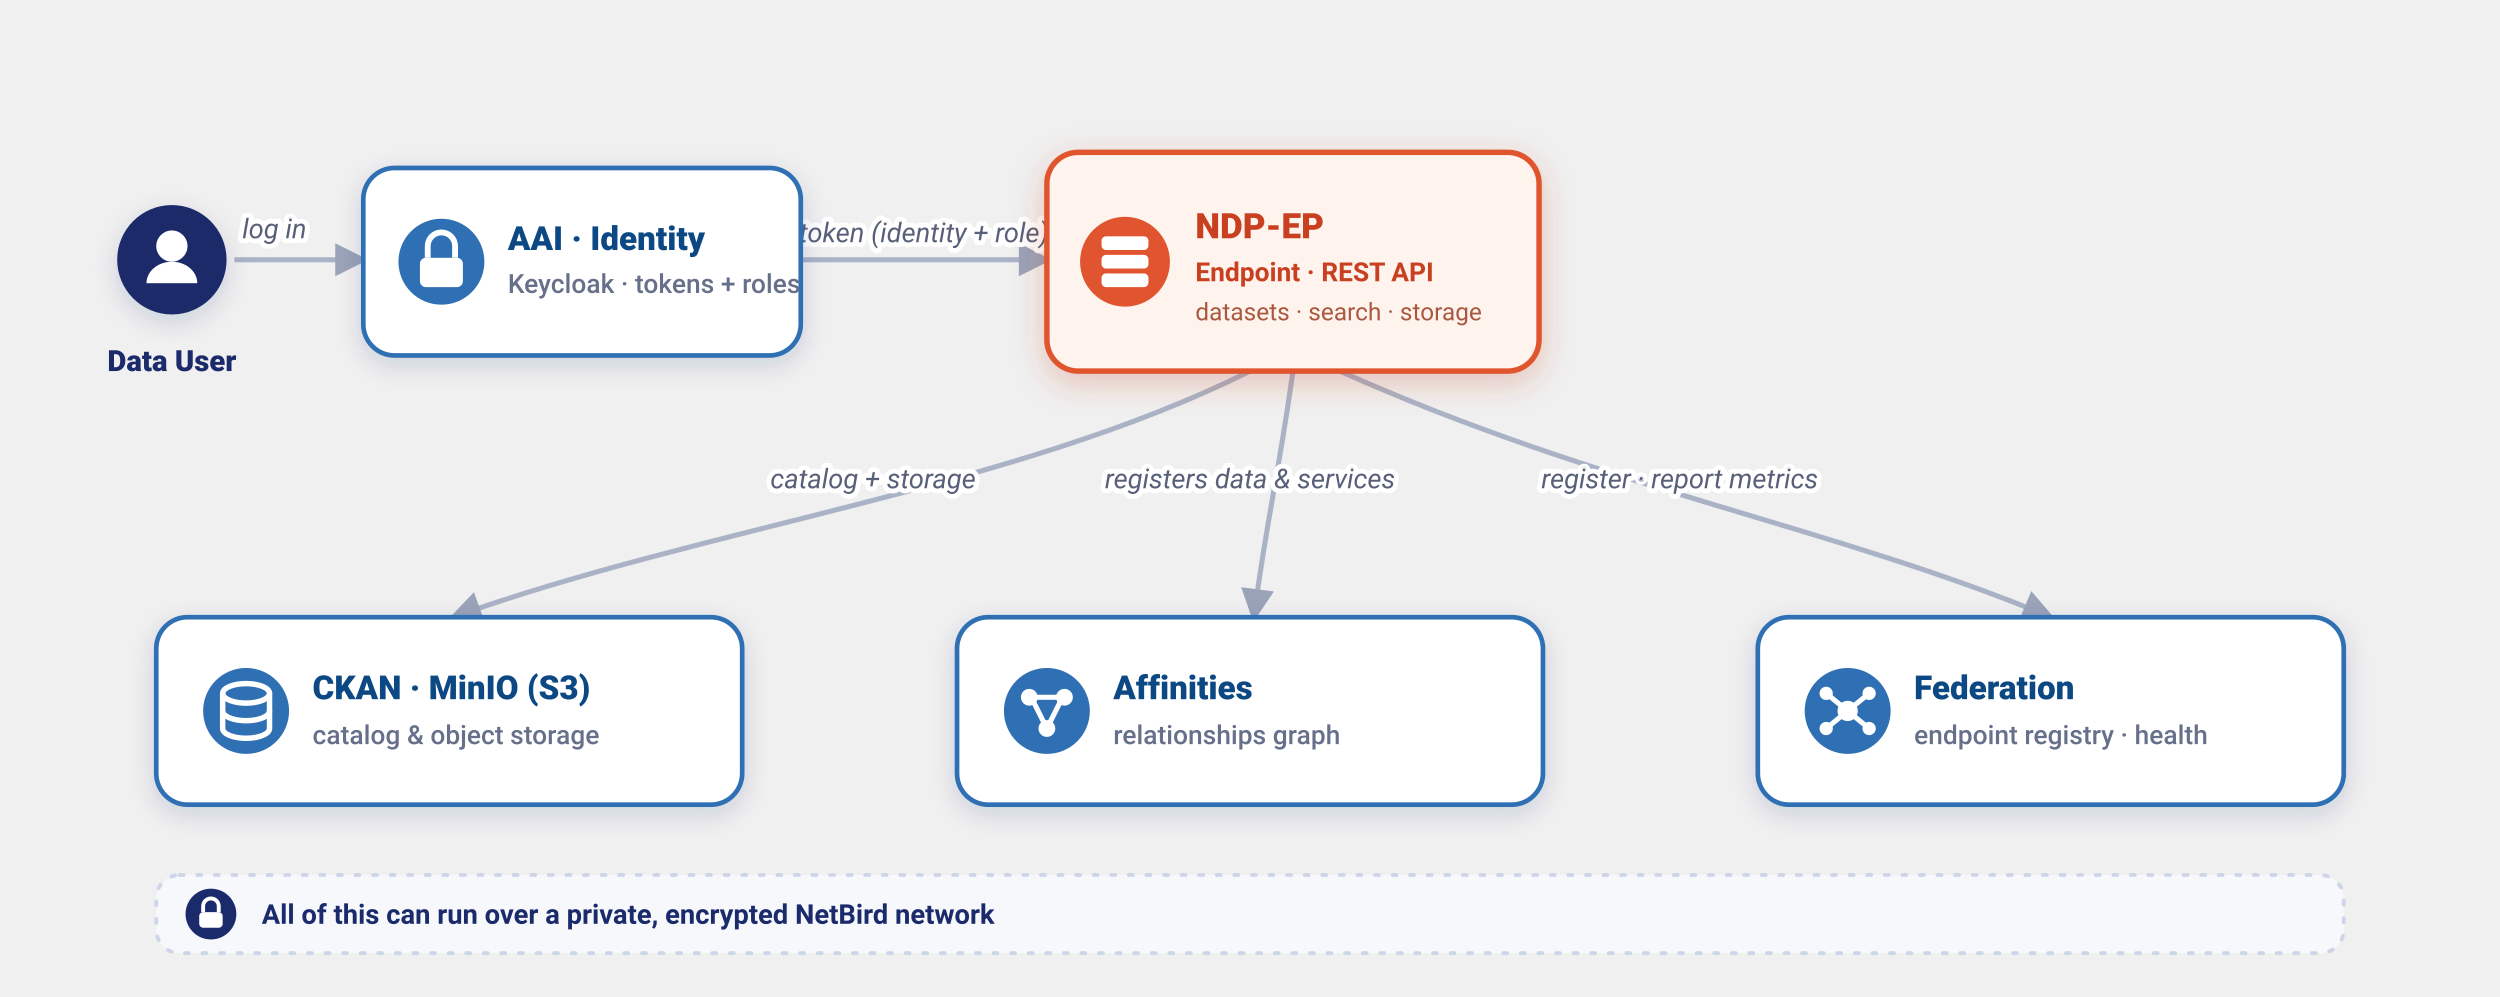
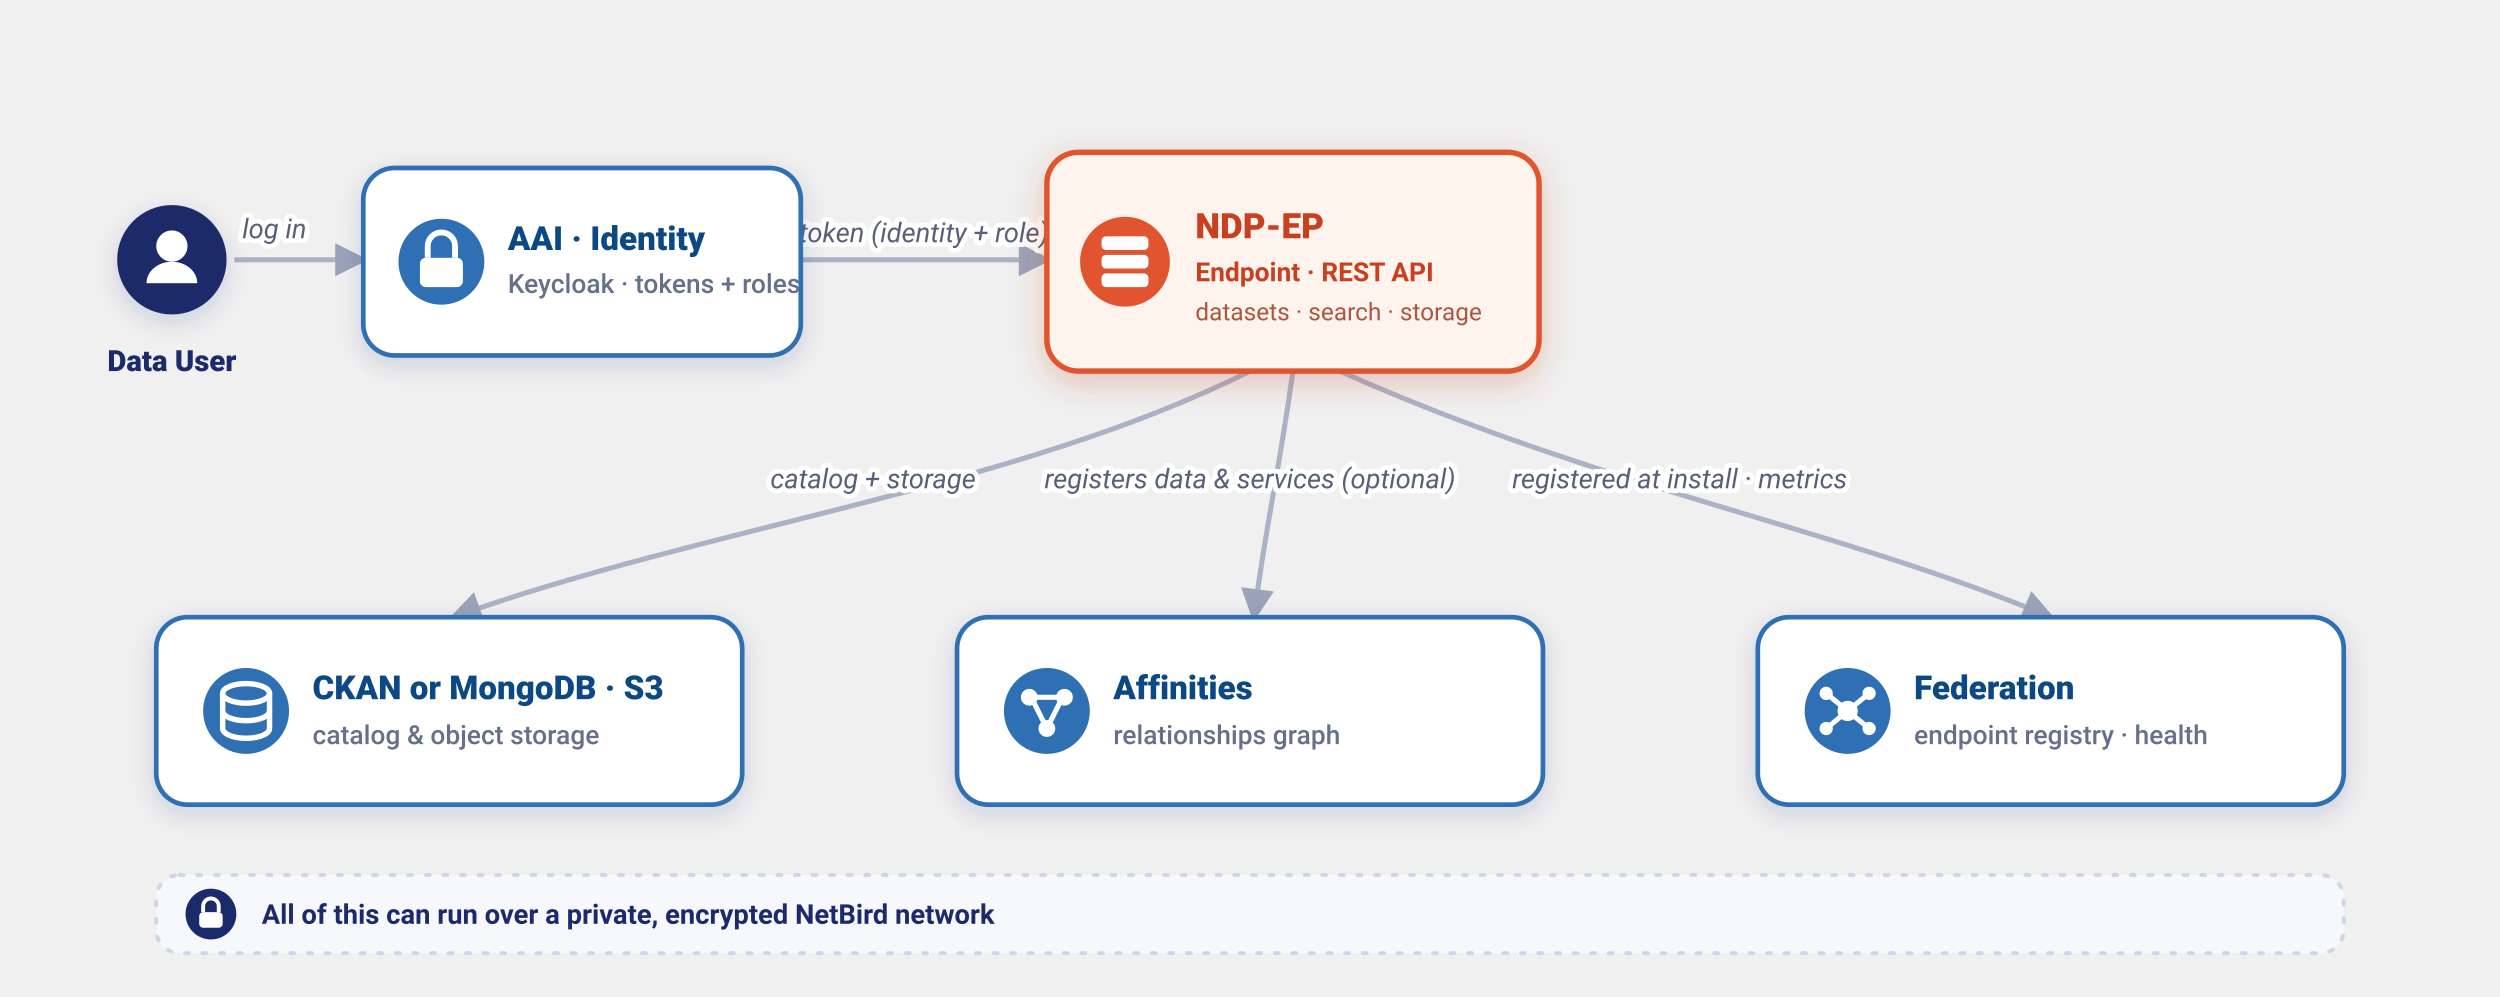
<svg xmlns="http://www.w3.org/2000/svg" viewBox="0 0 1280 510" width="1280" height="510" font-family="-apple-system, 'Segoe UI', Roboto, sans-serif">
  <defs>
    <marker id="arrow" viewBox="0 0 10 10" refX="8.5" refY="5" markerWidth="6.5" markerHeight="6.5" orient="auto-start-reverse">
      <path d="M0 0 L10 5 L0 10 z" fill="#9aa3b8" />
    </marker>
    <filter id="shadow" x="-25%" y="-25%" width="150%" height="150%">
      <feDropShadow dx="0" dy="4" stdDeviation="6" flood-color="#1b2a6b" flood-opacity="0.16" />
    </filter>
    <filter id="shadowHub" x="-30%" y="-30%" width="160%" height="160%">
      <feDropShadow dx="0" dy="5" stdDeviation="8" flood-color="#c8401f" flood-opacity="0.26" />
    </filter>
    <style>
      .title { font-weight: 800; }
      .sub   { fill: #66708a; font-size: 13.5px; font-weight: 500; }
      .lbl   { fill: #586079; font-size: 14px; font-style: italic;
               paint-order: stroke; stroke: #ffffff; stroke-width: 5px; stroke-linejoin: round; }
    </style>
  </defs>
  <g fill="none" stroke="#aab3c6" stroke-width="2.6" marker-end="url(#arrow)">
    <path d="M120 133 H186" />
    <path d="M410 133 H536" />
    <path d="M640 190 C 520 250, 360 270, 232 316" />
    <path d="M662 190 C 655 240, 648 270, 642 316" />
    <path d="M686 190 C 820 250, 940 270, 1050 316" />
  </g>
  <g class="lbl">
    <text x="124" y="122">log in</text>
    <text x="473" y="124" text-anchor="middle">token (identity + role)</text>
    <text x="447" y="250" text-anchor="middle">catalog + storage</text>
-     <text x="640" y="250" text-anchor="middle">registers data &amp; services</text>
-     <text x="860" y="250" text-anchor="middle">register · report metrics</text>
+     <text x="640" y="250" text-anchor="middle">registers data &amp; services (optional)</text>
+     <text x="860" y="250" text-anchor="middle">registered at install · metrics</text>
  </g>
  <circle cx="88" cy="133" r="28" fill="#1b2a6b" filter="url(#shadow)" />
  <g fill="#ffffff" transform="translate(88,133)">
    <circle cx="0" cy="-7" r="8" />
    <path d="M-13 12 a13 11 0 0 1 26 0 z" />
  </g>
  <text x="88" y="190" text-anchor="middle" fill="#1b2a6b" class="title" font-size="15">Data User</text>
  <g filter="url(#shadow)">
    <rect x="186" y="86" width="224" height="96" rx="16" fill="#ffffff" stroke="#2f6fb3" stroke-width="2.4" />
  </g>
  <g transform="translate(226,134)">
    <circle r="22" fill="#2f6fb3" />
    <g fill="#ffffff">
      <rect x="-11" y="-2" width="22" height="15" rx="3" />
    </g>
    <path d="M-7 -2 V-8 a7 7 0 0 1 14 0 V-2" fill="none" stroke="#ffffff" stroke-width="3" />
  </g>
  <text x="260" y="128" fill="#0b4884" class="title" font-size="17">AAI · Identity</text>
  <text x="260" y="150" class="sub">Keycloak · tokens + roles</text>
  <g filter="url(#shadowHub)">
    <rect x="536" y="78" width="252" height="112" rx="16" fill="#fff3ee" stroke="#e0552f" stroke-width="2.8" />
  </g>
  <g transform="translate(576,134)">
    <circle r="23" fill="#e0552f" />
    <g fill="#ffffff">
      <rect x="-12" y="-13" width="24" height="7" rx="2.3" />
      <rect x="-12" y="-3.5" width="24" height="7" rx="2.3" />
      <rect x="-12" y="6" width="24" height="7" rx="2.3" />
    </g>
  </g>
  <text x="612" y="122" fill="#c8401f" class="title" font-size="18">NDP-EP</text>
  <text x="612" y="144" fill="#c8401f" font-size="13.5" font-weight="600">Endpoint · REST API</text>
  <text x="612" y="164" fill="#a9583f" font-size="12.5">datasets · search · storage</text>
  <g filter="url(#shadow)">
    <rect x="80" y="316" width="300" height="96" rx="16" fill="#ffffff" stroke="#2f6fb3" stroke-width="2.4" />
  </g>
  <g transform="translate(126,364)">
    <circle r="22" fill="#2f6fb3" />
    <g fill="none" stroke="#ffffff" stroke-width="2.8">
      <ellipse cx="0" cy="-9" rx="12" ry="5" />
      <path d="M-12 -9 V9 a12 5 0 0 0 24 0 V-9" />
      <path d="M-12 0 a12 5 0 0 0 24 0" />
    </g>
  </g>
-   <text x="160" y="358" fill="#0b4884" class="title" font-size="17">CKAN · MinIO (S3)</text>
+   <text x="160" y="358" fill="#0b4884" class="title" font-size="17">CKAN or MongoDB · S3</text>
  <text x="160" y="381" class="sub">catalog &amp; object storage</text>
  <g filter="url(#shadow)">
    <rect x="490" y="316" width="300" height="96" rx="16" fill="#ffffff" stroke="#2f6fb3" stroke-width="2.4" />
  </g>
  <g transform="translate(536,364)">
    <circle r="22" fill="#2f6fb3" />
    <g stroke="#ffffff" stroke-width="2.6">
      <path d="M-9 -7 L9 -7 M-7 -5 L0 9 M7 -5 L0 9" />
    </g>
    <g fill="#ffffff">
      <circle cx="-9" cy="-7" r="4.3" />
      <circle cx="9" cy="-7" r="4.3" />
      <circle cx="0" cy="9" r="4.3" />
    </g>
  </g>
  <text x="570" y="358" fill="#0b4884" class="title" font-size="17">Affinities</text>
  <text x="570" y="381" class="sub">relationships graph</text>
  <g filter="url(#shadow)">
    <rect x="900" y="316" width="300" height="96" rx="16" fill="#ffffff" stroke="#2f6fb3" stroke-width="2.4" />
  </g>
  <g transform="translate(946,364)">
    <circle r="22" fill="#2f6fb3" />
    <g stroke="#ffffff" stroke-width="2.6">
      <path d="M0 0 L-11 -9 M0 0 L11 -9 M0 0 L-11 9 M0 0 L11 9" />
    </g>
    <g fill="#ffffff">
      <circle cx="0" cy="0" r="5.2" />
      <circle cx="-11" cy="-9" r="3.4" />
      <circle cx="11" cy="-9" r="3.4" />
      <circle cx="-11" cy="9" r="3.4" />
      <circle cx="11" cy="9" r="3.4" />
    </g>
  </g>
  <text x="980" y="358" fill="#0b4884" class="title" font-size="17">Federation</text>
  <text x="980" y="381" class="sub">endpoint registry · health</text>
  <g transform="translate(80,448)">
    <rect x="0" y="0" width="1120" height="40" rx="12" fill="#f6f8fc" stroke="#cdd6e8" stroke-width="2" stroke-dasharray="2 7" stroke-linecap="round" />
    <g transform="translate(28,20)">
      <circle r="13" fill="#1b2a6b" />
      <g>
        <rect x="-6" y="-1" width="12" height="8" rx="2" fill="#ffffff" />
        <path d="M-4 -1 V-4 a4 4 0 0 1 8 0 V-1" stroke="#ffffff" stroke-width="2" fill="none" />
      </g>
    </g>
    <text x="54" y="25" fill="#1b2a6b" font-size="14" font-weight="700">All of this can run over a private, encrypted NetBird network</text>
  </g>
</svg>
